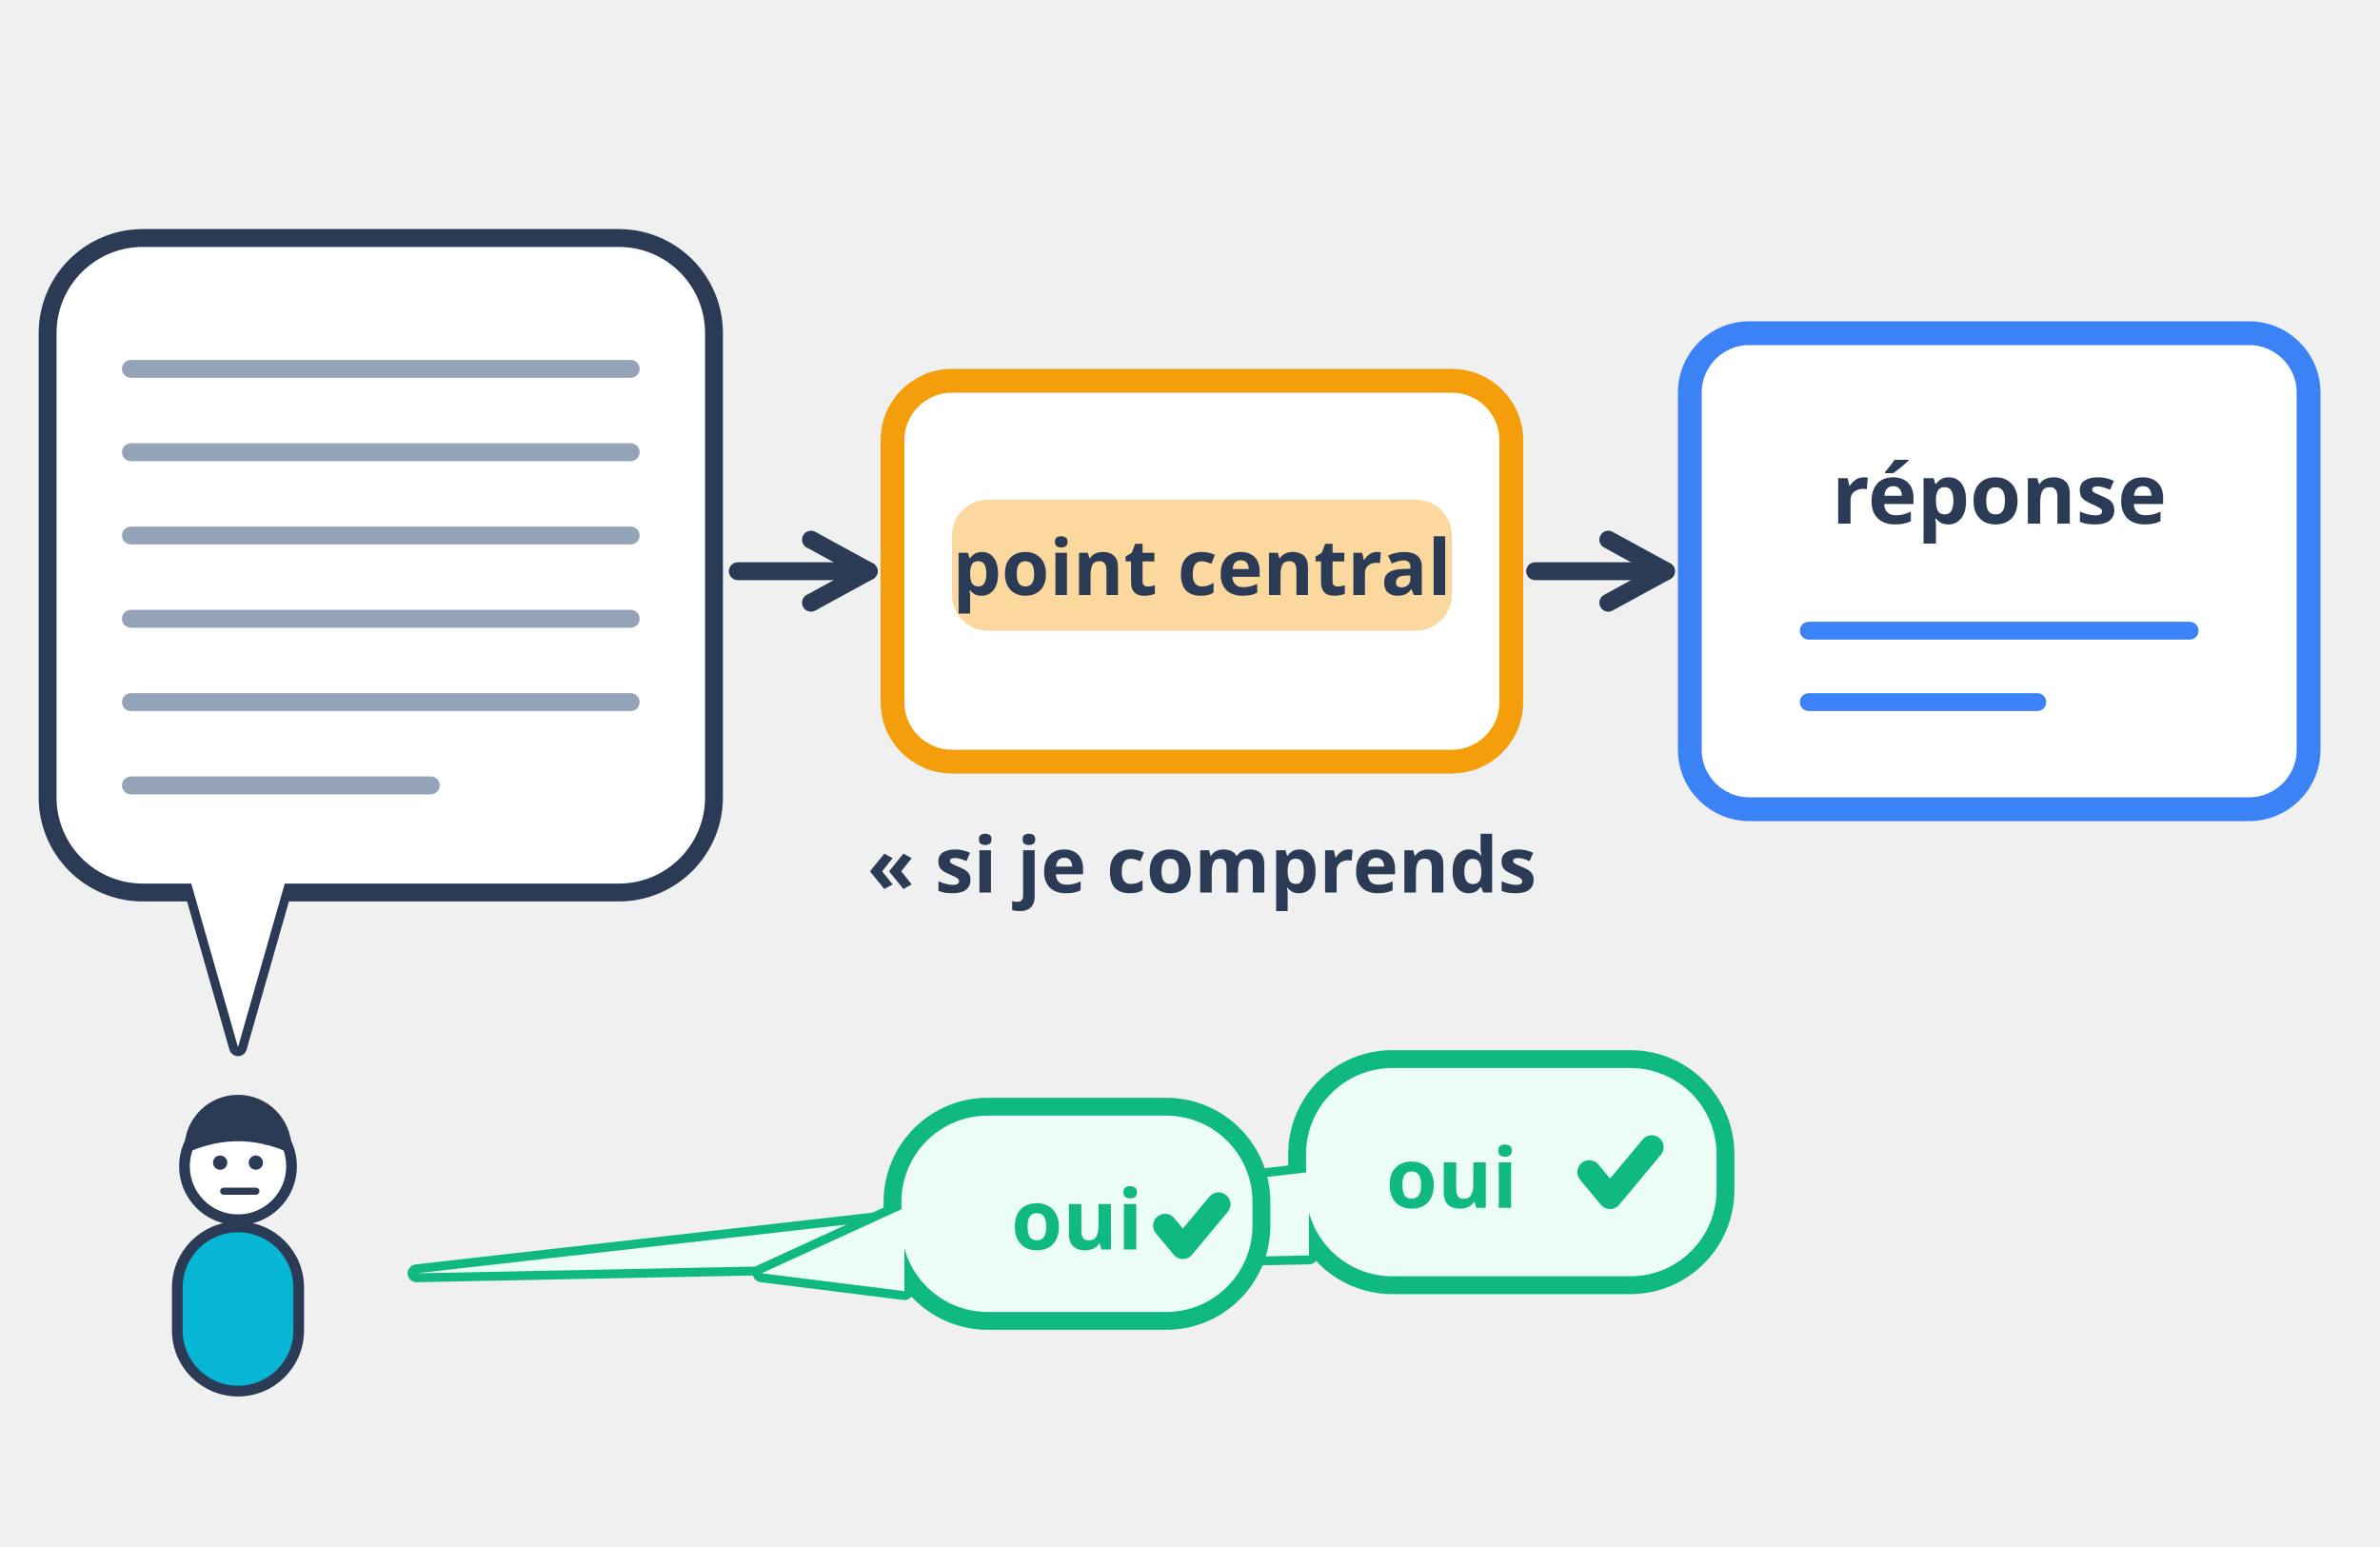
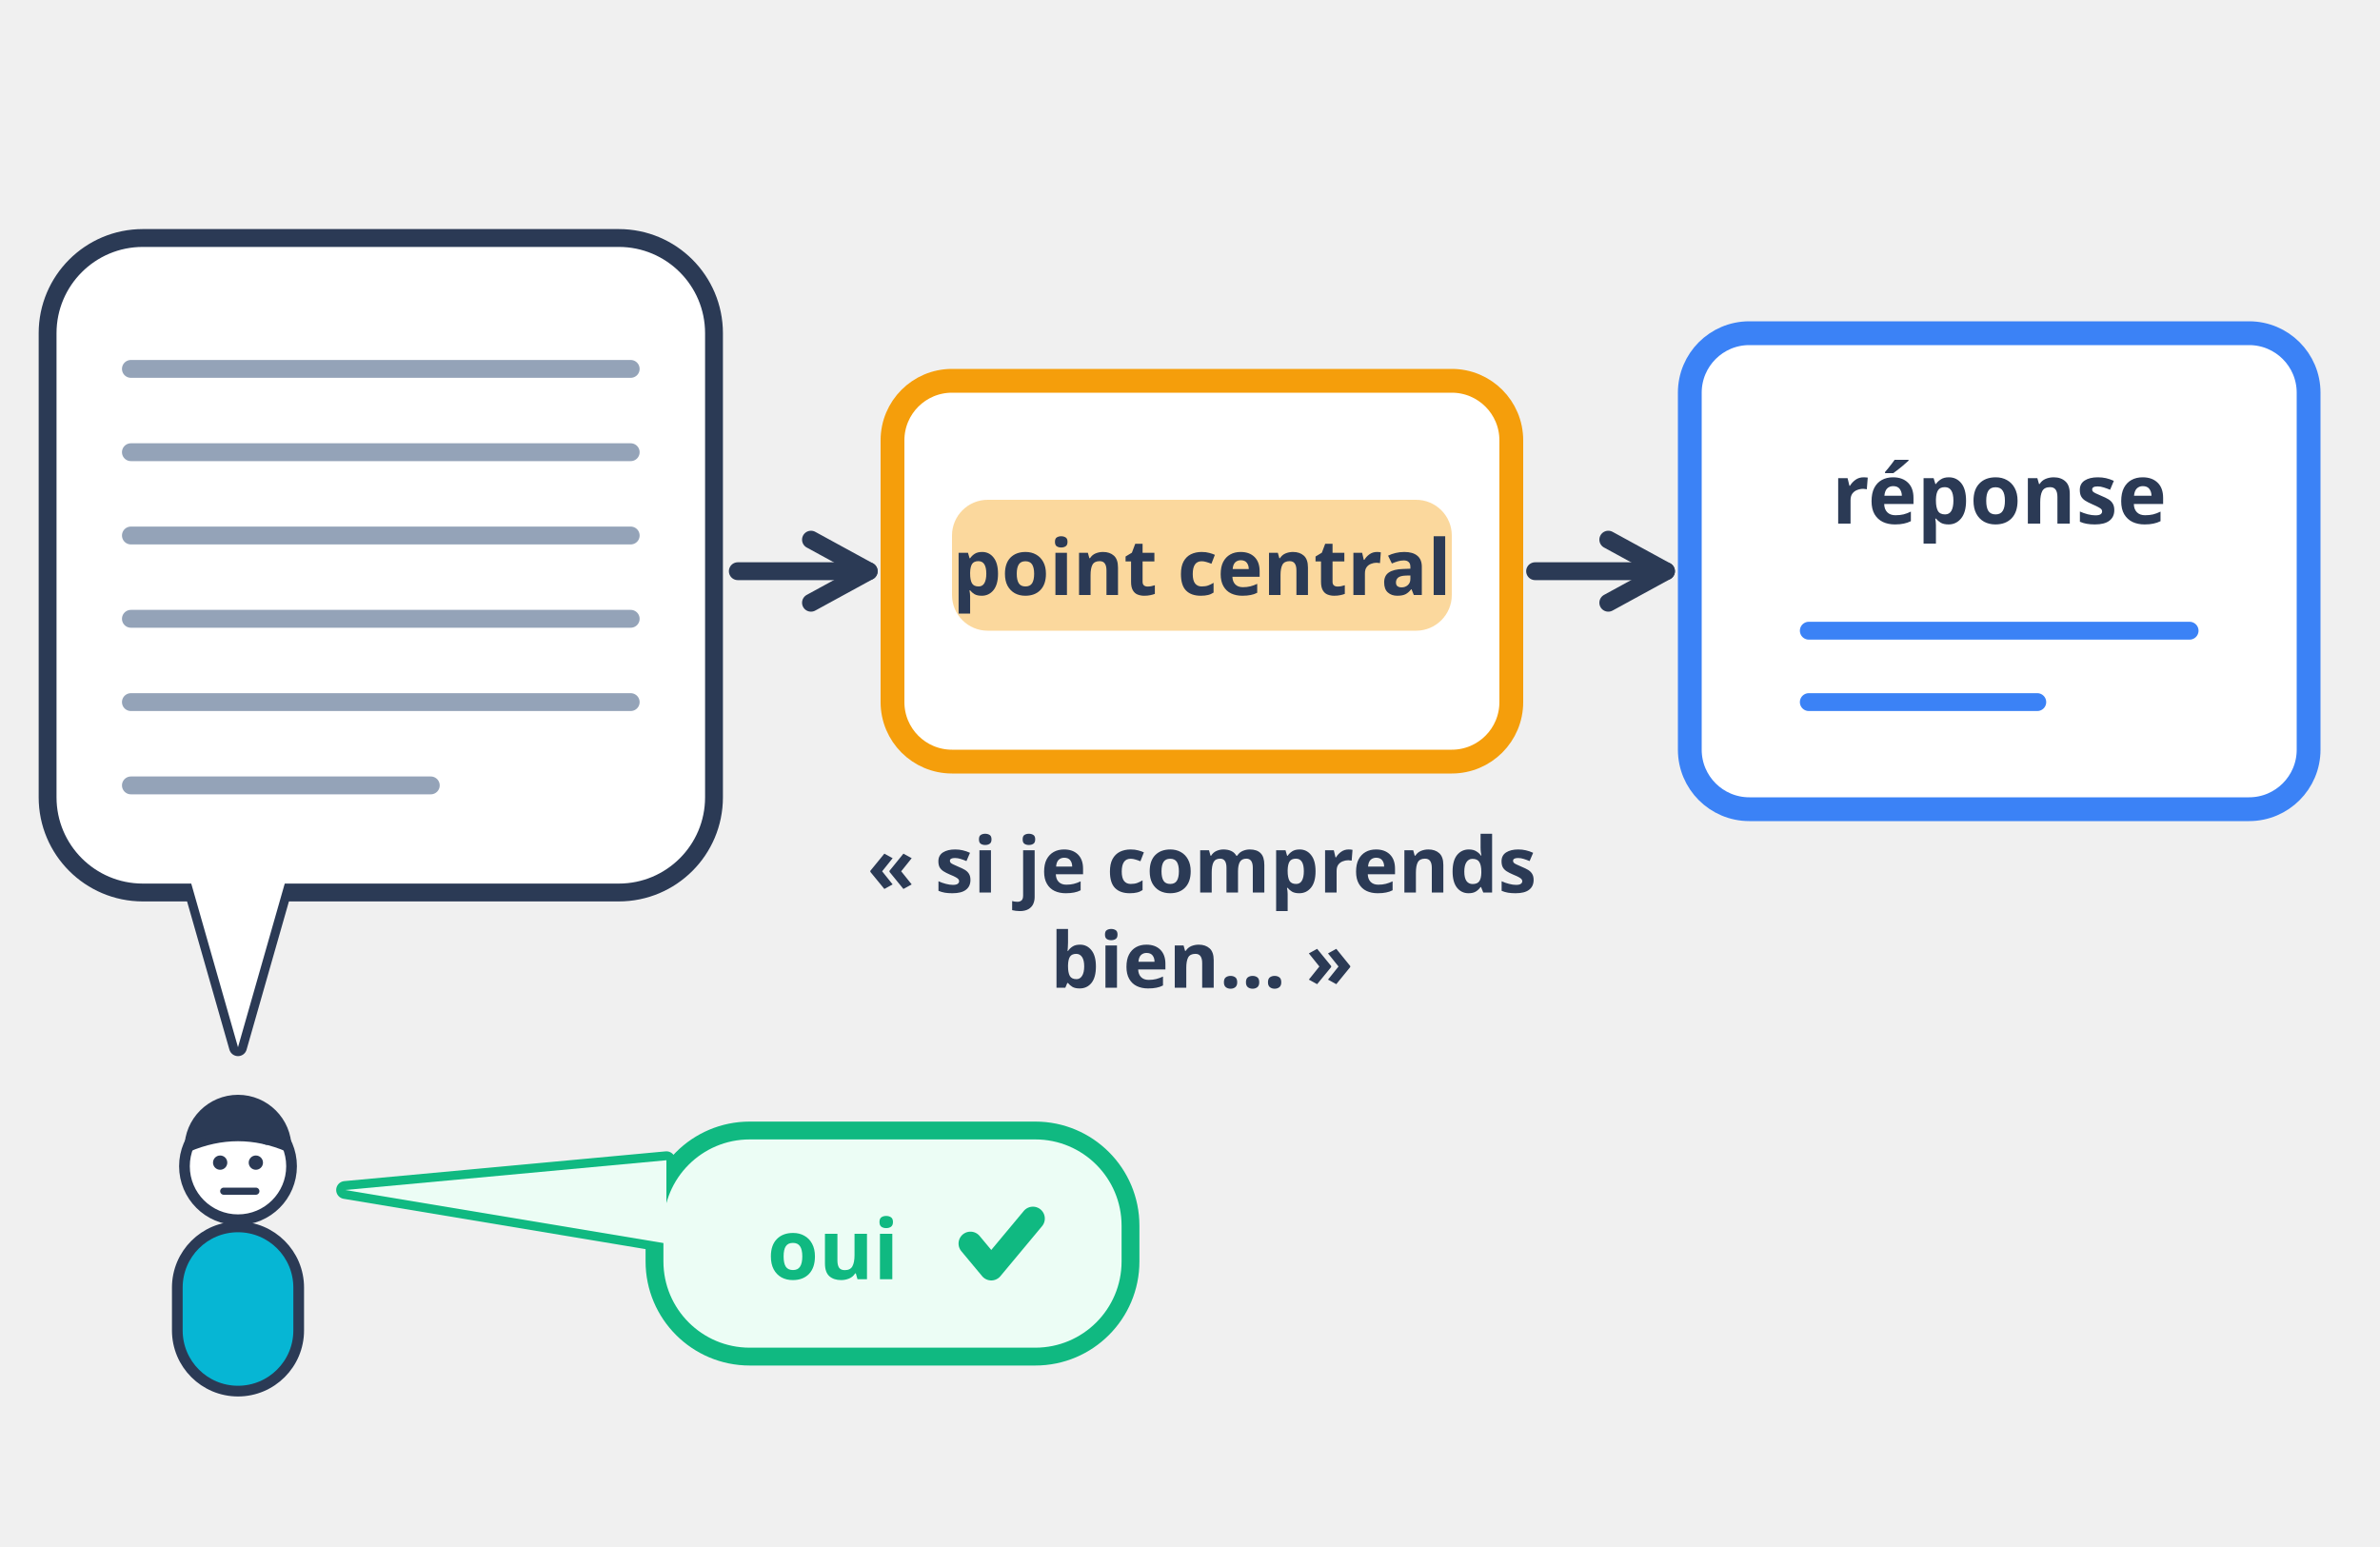
<svg xmlns="http://www.w3.org/2000/svg" viewBox="0 0 400 260" role="img">
  <style>.v1{animation:hv1 7s infinite}@keyframes hv1{0%{opacity:.12}6%,92%{opacity:1}100%{opacity:.12}}.v2{animation:hv2 7s infinite}@keyframes hv2{0%,22%{opacity:.12}28%,92%{opacity:1}100%{opacity:.12}}.v3{animation:hv3 7s infinite}@keyframes hv3{0%,44%{opacity:.12}50%,92%{opacity:1}100%{opacity:.12}}.v4{animation:hv4 7s infinite}@keyframes hv4{0%,64%{opacity:.12}70%,92%{opacity:1}100%{opacity:.12}}@media (prefers-reduced-motion: reduce){*{animation:none!important}}</style>
  <g font-family="system-ui, sans-serif" font-weight="600" text-anchor="middle" stroke-linecap="round" stroke-linejoin="round">
    <g class="v1">
      <g>
        <path d="M32 148L40 176L48 148" fill="#FFFFFF" stroke="#2B3A55" stroke-width="3" />
        <rect x="8" y="40" width="112" height="110" rx="16" fill="#FFFFFF" stroke="#2B3A55" stroke-width="3" />
        <path d="M32 148L40 176L48 148" fill="#FFFFFF" />
      </g>
      <path d="M22 62h84" stroke="#94A3B8" stroke-width="3" />
      <path d="M22 76h84" stroke="#94A3B8" stroke-width="3" />
      <path d="M22 90h84" stroke="#94A3B8" stroke-width="3" />
      <path d="M22 104h84" stroke="#94A3B8" stroke-width="3" />
      <path d="M22 118h84" stroke="#94A3B8" stroke-width="3" />
      <path d="M22 132h50.4" stroke="#94A3B8" stroke-width="3" />
    </g>
    <g class="v1">
      <g transform="translate(40 196) scale(0.6)">
        <rect x="-17" y="17" width="34" height="46" rx="17" fill="#06B6D4" stroke="#2B3A55" stroke-width="3" />
        <circle r="15" fill="#FFFFFF" stroke="#2B3A55" stroke-width="3" />
        <path d="M-14 -5A14 14 0 0 1 14 -5Q0 -11 -14 -5Z" fill="#2B3A55" stroke="#2B3A55" stroke-width="2" />
        <circle cx="-5" cy="-1" r="2" fill="#2B3A55" />
        <circle cx="5" cy="-1" r="2" fill="#2B3A55" />
        <path d="M-4 7H5M3 -9L8 -7" fill="none" stroke="#2B3A55" stroke-width="2" />
      </g>
    </g>
    <g class="v2">
      <line x1="124" y1="96" x2="146" y2="96" stroke="#2B3A55" stroke-width="3" />
      <path d="M136.3 101.3L146 96L136.3 90.7" fill="none" stroke="#2B3A55" stroke-width="3" />
    </g>
    <g class="v2">
      <rect x="150" y="64" width="104" height="64" rx="10" fill="#FFFFFF" stroke="#F59E0B" stroke-width="4" />
      <rect x="160" y="84" width="84" height="22" rx="6" fill="#F59E0B" opacity=".4" />
      <text x="202" y="100" font-size="13" fill="#2B3A55">point central</text>
    </g>
    <text x="202" y="150" font-size="13" fill="#2B3A55" class="v2">« si je comprends</text>
+     <text x="202" y="166" font-size="13" fill="#2B3A55" class="v2">bien… »</text>
    <g class="v3">
      <g>
-         <path d="M220 197L70 214L220 211" fill="#ECFDF5" stroke="#10B981" stroke-width="3" />
-         <rect x="218" y="178" width="72" height="38" rx="16" fill="#ECFDF5" stroke="#10B981" stroke-width="3" />
-         <path d="M220 197L70 214L220 211" fill="#ECFDF5" />
+         <path d="M112 195L58 200L112 209" fill="#ECFDF5" stroke="#10B981" stroke-width="3" />
+         <rect x="110" y="190" width="80" height="38" rx="16" fill="#ECFDF5" stroke="#10B981" stroke-width="3" />
+         <path d="M112 195L58 200L112 209" fill="#ECFDF5" />
      </g>
-       <text x="244" y="203" font-size="14" fill="#10B981">oui</text>
-       <path d="M267.1 197l3.5 4.2l7 -8.4" fill="none" stroke="#10B981" stroke-width="4" />
-     </g>
-     <g class="v3">
-       <g>
-         <path d="M152 203L128 214L152 217" fill="#ECFDF5" stroke="#10B981" stroke-width="3" />
-         <rect x="150" y="186" width="62" height="36" rx="16" fill="#ECFDF5" stroke="#10B981" stroke-width="3" />
-         <path d="M152 203L128 214L152 217" fill="#ECFDF5" />
-       </g>
-       <text x="181" y="210" font-size="14" fill="#10B981">oui</text>
-       <path d="M195.8 206l3 3.6l6 -7.2" fill="none" stroke="#10B981" stroke-width="4" />
+       <text x="140" y="215" font-size="14" fill="#10B981">oui</text>
+       <path d="M163.1 209l3.5 4.2l7 -8.4" fill="none" stroke="#10B981" stroke-width="4" />
    </g>
    <g class="v4">
      <line x1="258" y1="96" x2="280" y2="96" stroke="#2B3A55" stroke-width="3" />
      <path d="M270.3 101.3L280 96L270.3 90.7" fill="none" stroke="#2B3A55" stroke-width="3" />
    </g>
    <g class="v4">
      <rect x="284" y="56" width="104" height="80" rx="10" fill="#FFFFFF" stroke="#3B82F6" stroke-width="4" />
      <text x="336" y="88" font-size="14" fill="#2B3A55">réponse</text>
      <path d="M304 106h64" stroke="#3B82F6" stroke-width="3" />
      <path d="M304 118h38.4" stroke="#3B82F6" stroke-width="3" />
    </g>
  </g>
</svg>
